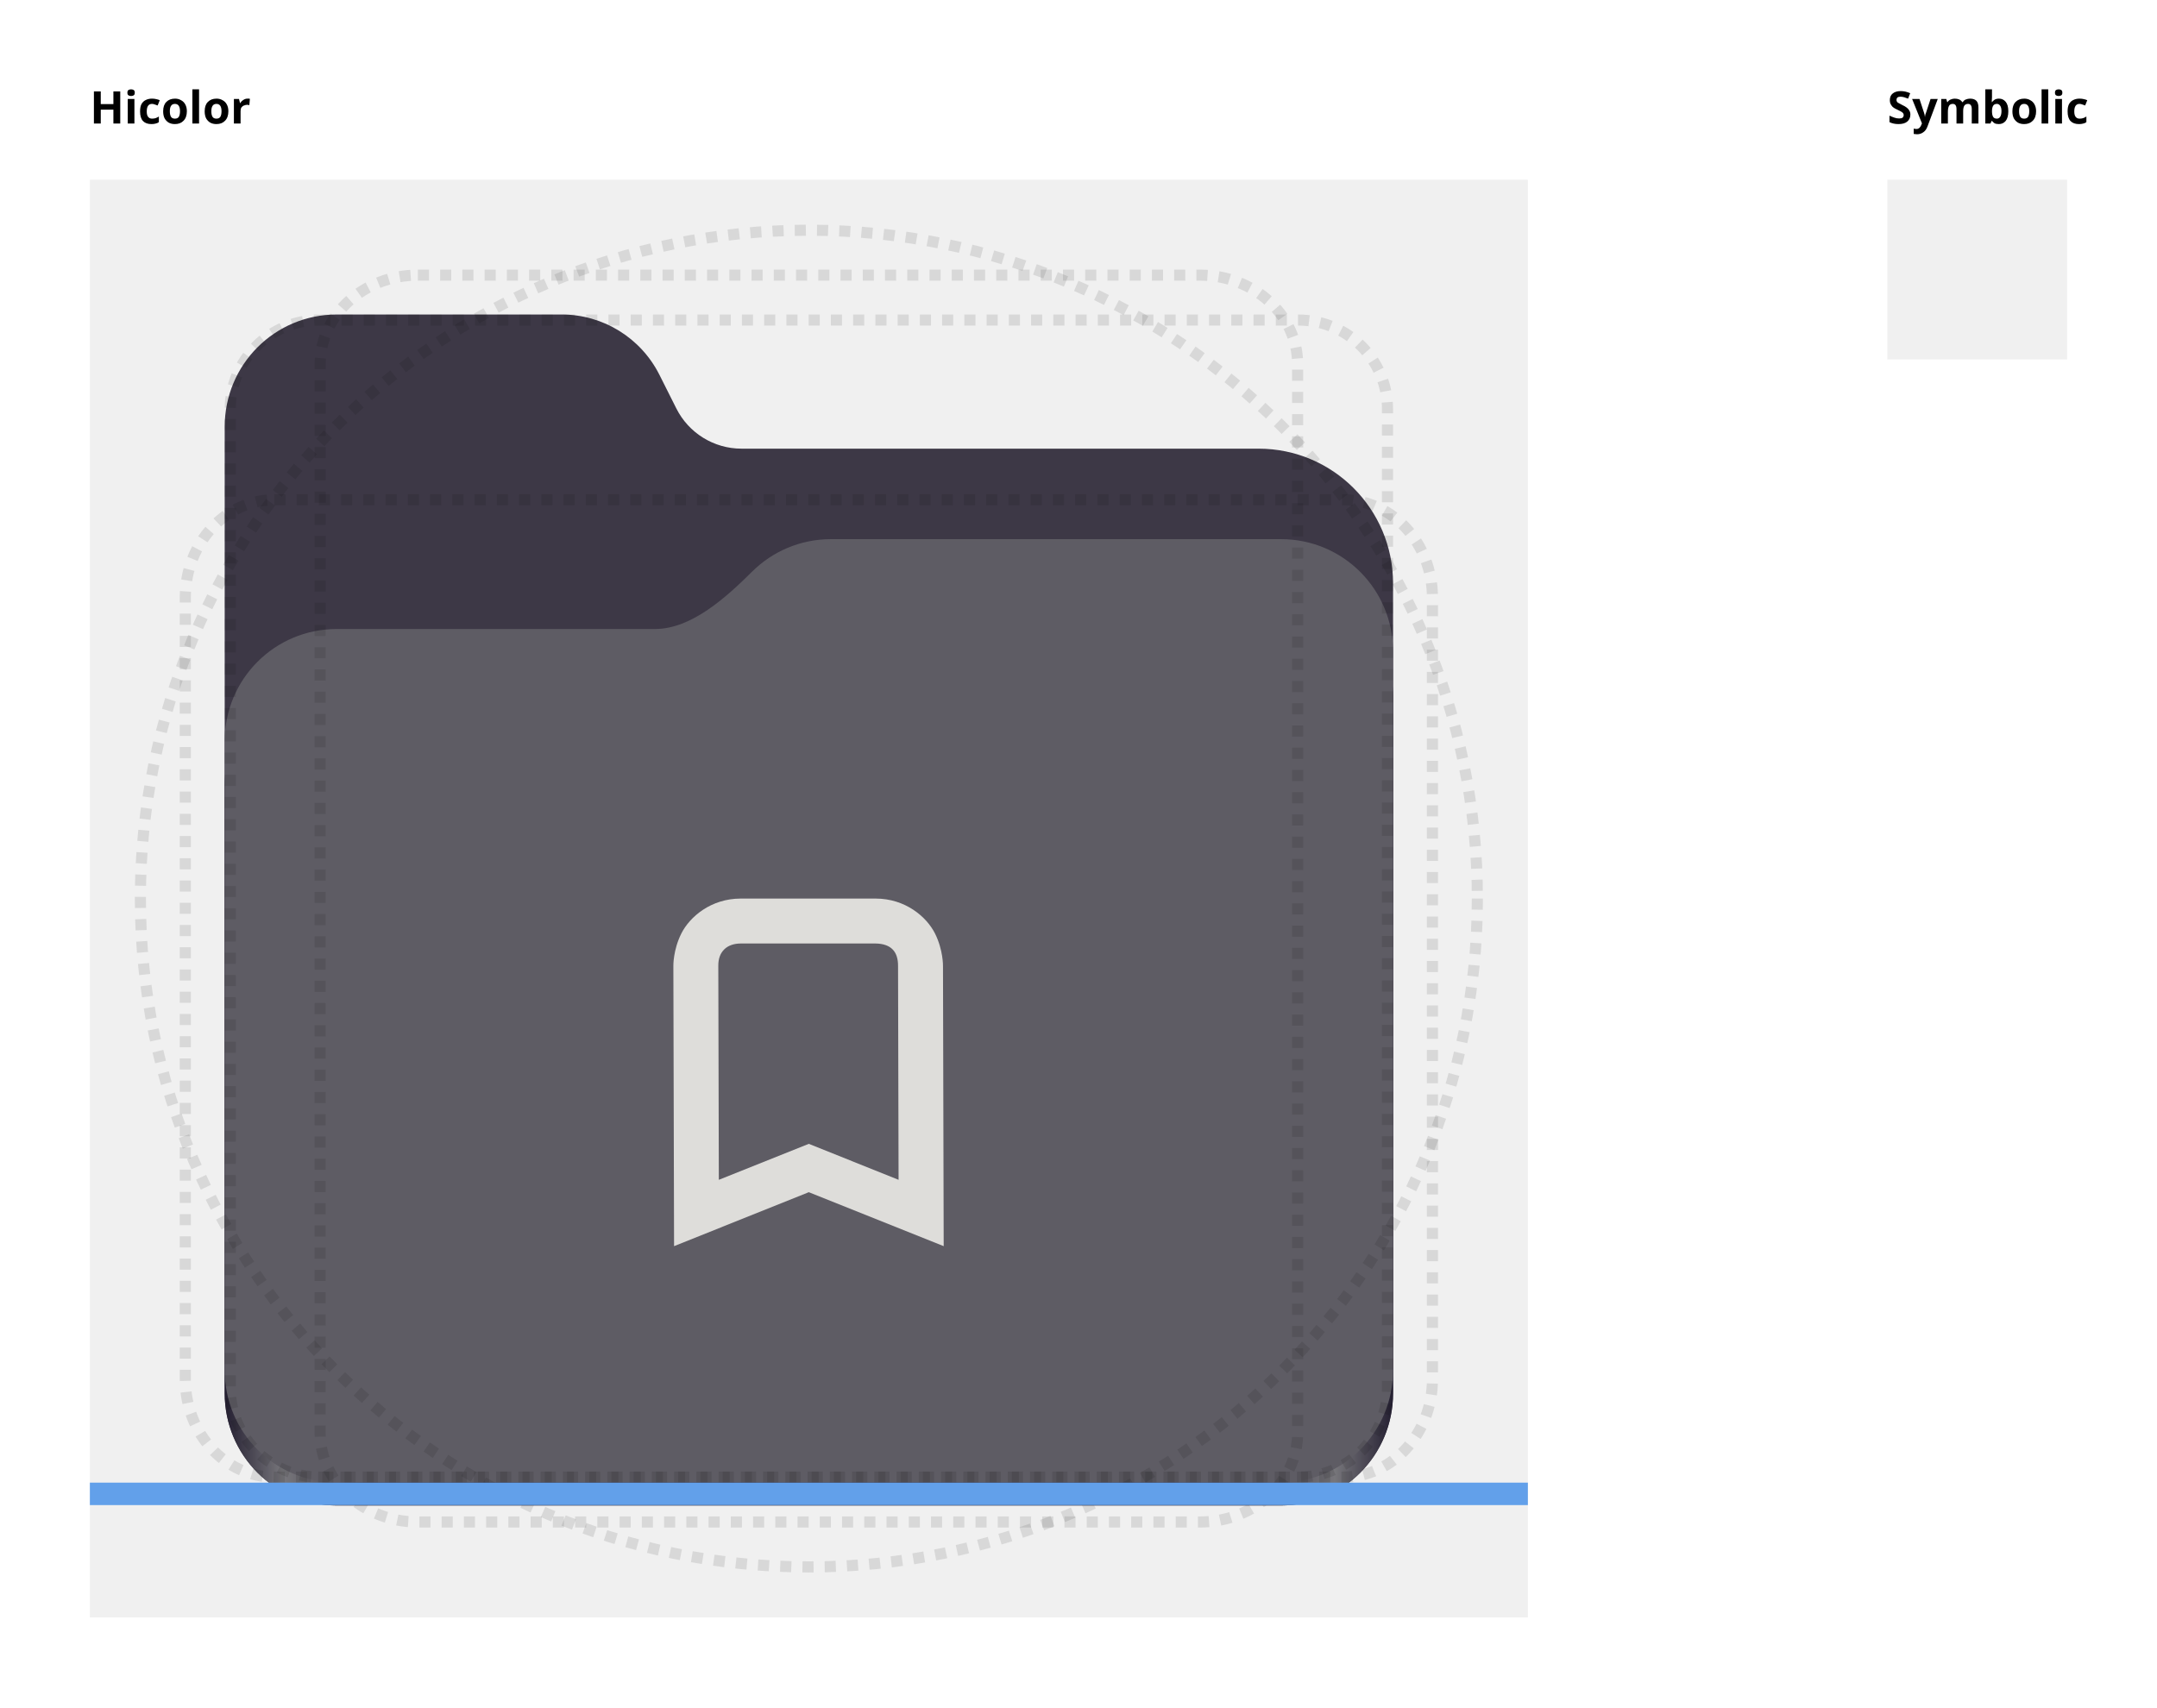
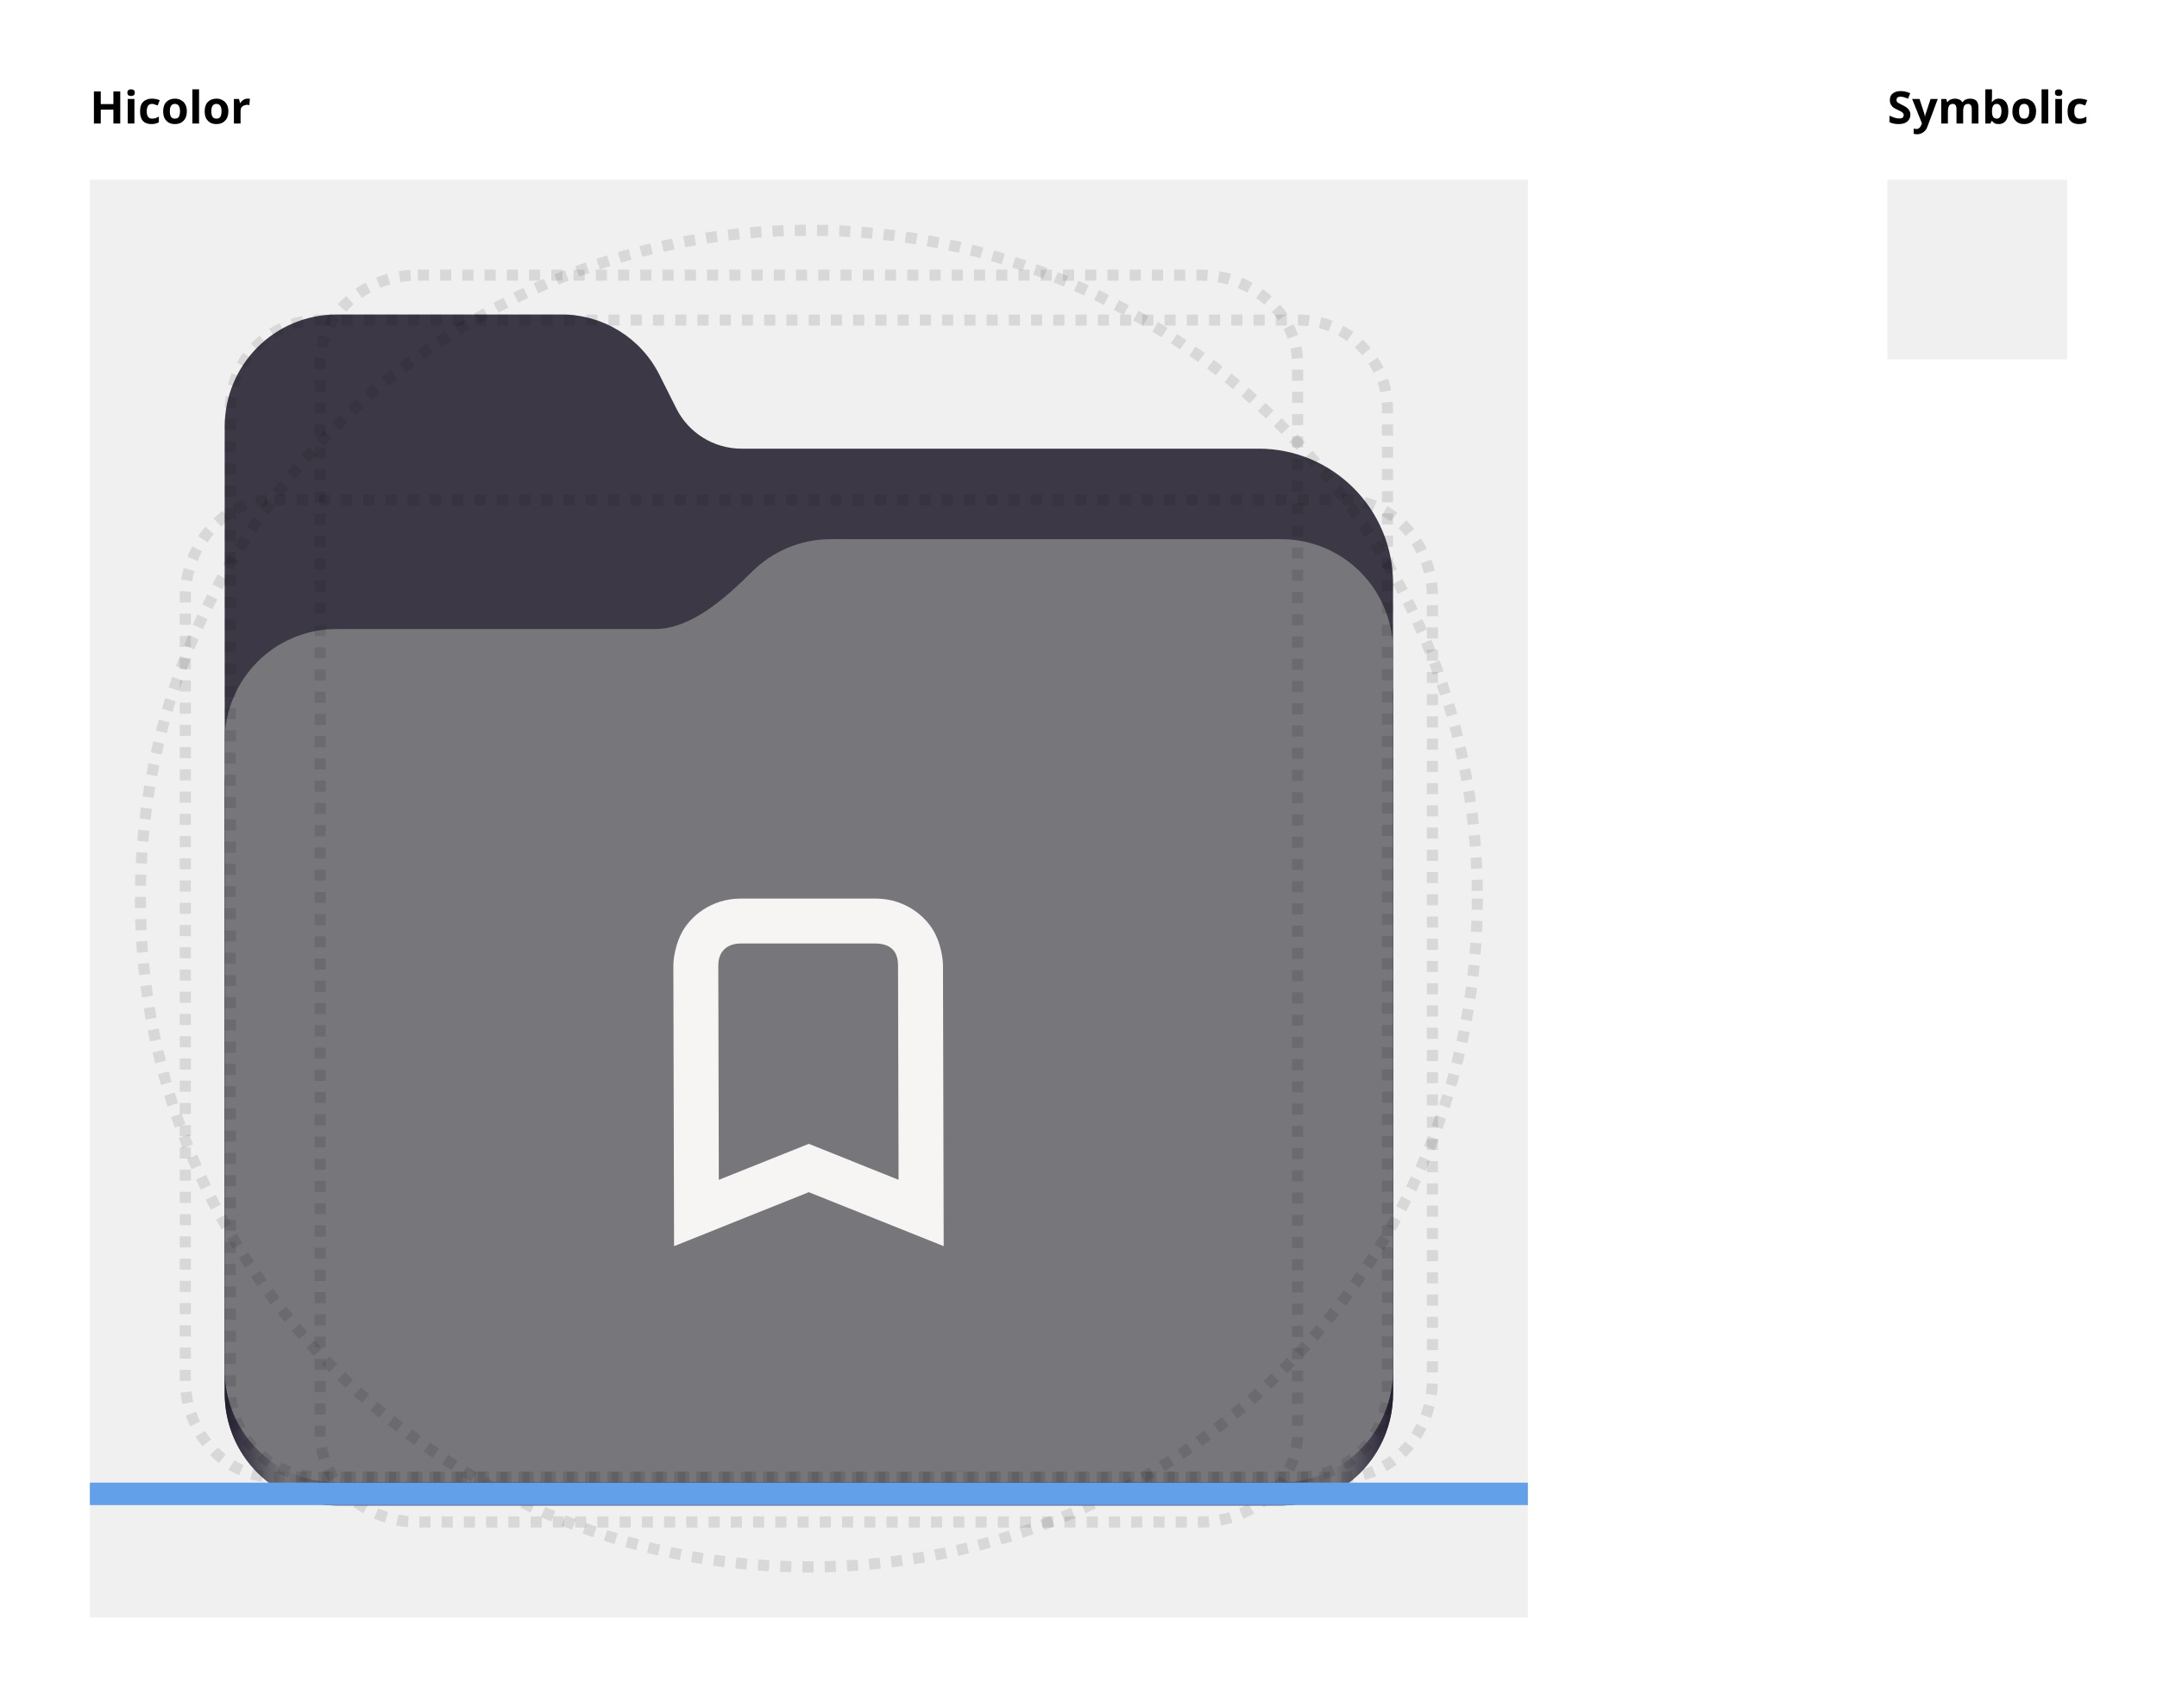
<svg xmlns="http://www.w3.org/2000/svg" xmlns:xlink="http://www.w3.org/1999/xlink" width="192" height="152" id="svg11300" version="1.0" style="display:inline;enable-background:new" viewBox="0 0 192 152" xml:space="preserve">
  <defs id="defs3">
    <linearGradient y2="236" x2="96" y1="236" x1="32" gradientTransform="translate(604.8168,170.5864)" gradientUnits="userSpaceOnUse" id="linearGradient1099" xlink:href="#linearGradient1036" />
    <linearGradient id="linearGradient1036">
      <stop id="stop1032" offset="0" style="stop-color:#d5d3cf;stop-opacity:1;" />
      <stop id="stop1034" offset="1" style="stop-color:#f6f5f4;stop-opacity:1" />
    </linearGradient>
    <radialGradient r="32" fy="-76" fx="-244" cy="-76" cx="-244" gradientTransform="matrix(0.8833333,0,0,0.8833333,-460.3502,463.1197)" gradientUnits="userSpaceOnUse" id="radialGradient1103" xlink:href="#linearGradient1069" />
    <linearGradient id="linearGradient1069">
      <stop id="stop1065" offset="0" style="stop-color:#d5d3cf;stop-opacity:1" />
      <stop id="stop1067-1" offset="1" style="stop-color:#949390;stop-opacity:1" />
    </linearGradient>
    <linearGradient gradientUnits="userSpaceOnUse" y2="232" x2="64" y1="262.5" x1="64" id="linearGradient1027" xlink:href="#linearGradient1025" gradientTransform="translate(-470.5864,432.8168)" />
    <linearGradient id="linearGradient1025">
      <stop id="stop1021" offset="0" style="stop-color:#9a9996;stop-opacity:1" />
      <stop id="stop1023" offset="1" style="stop-color:#77767b;stop-opacity:1" />
    </linearGradient>
    <clipPath clipPathUnits="userSpaceOnUse" id="clipPath1609-7">
      <path id="path1611-5" d="m 252,116 28,-28 v -8 h -36 v 36 z" style="fill:#e74747;stroke:none;stroke-width:0.25px;stroke-linecap:butt;stroke-linejoin:miter;stroke-opacity:1" />
    </clipPath>
    <linearGradient id="linearGradient1697">
-       <stop id="stop1685" offset="0" style="stop-color:#deddda;stop-opacity:1" />
+       <stop id="stop1685" offset="0" style="stop-color:#f6f5f4;stop-opacity:1" />
      <stop style="stop-color:#eeeeec;stop-opacity:1" offset="0.045" id="stop1687" />
-       <stop id="stop1689" offset="0.091" style="stop-color:#deddda;stop-opacity:1" />
-       <stop style="stop-color:#deddda;stop-opacity:1" offset="0.909" id="stop1691" />
+       <stop id="stop1689" offset="0.091" style="stop-color:#f6f5f4;stop-opacity:1" />
+       <stop style="stop-color:#f6f5f4;stop-opacity:1" offset="0.909" id="stop1691" />
      <stop id="stop1693" offset="0.955" style="stop-color:#eeeeec;stop-opacity:1" />
      <stop id="stop1695" offset="1" style="stop-color:#c0bfbc;stop-opacity:1" />
    </linearGradient>
    <clipPath clipPathUnits="userSpaceOnUse" id="clipPath1289">
      <path style="display:inline;opacity:1;vector-effect:none;fill:none;fill-opacity:1;stroke:#000000;stroke-width:4;stroke-linecap:round;stroke-linejoin:round;stroke-miterlimit:4;stroke-dasharray:none;stroke-dashoffset:0;stroke-opacity:1;marker:none;marker-start:none;marker-mid:none;marker-end:none;paint-order:normal;enable-background:new" d="m 64,-148 h 64 l 64,-64 64,64 h 192 c 17.728,0 32,14.272 32,32 v 288 c 0,17.728 -14.272,32 -32,32 H 256 l -64,-64 -64,64 H 64 C 46.272,204 32,189.728 32,172 v -288 c 0,-17.728 14.409,-34.199 32,-32 z" id="path1291" />
    </clipPath>
    <linearGradient id="paint3_linear-2-6-5" x2="1" gradientUnits="userSpaceOnUse" gradientTransform="matrix(0,6,-12,0,-64,209.9969)">
      <stop stop-color="#C01C27" id="stop91-0-7-4" />
      <stop offset="1" stop-color="#E01B24" id="stop93-2-5-7" />
    </linearGradient>
    <clipPath clipPathUnits="userSpaceOnUse" id="clipPath1609">
      <path id="path1611" d="m 252,116 28,-28 v -8 h -36 v 36 z" style="fill:#e74747;stroke:none;stroke-width:0.25px;stroke-linecap:butt;stroke-linejoin:miter;stroke-opacity:1" />
    </clipPath>
    <clipPath clipPathUnits="userSpaceOnUse" id="clipath_lpe_path-effect1303">
      <circle style="font-variation-settings:normal;display:block;opacity:1;vector-effect:none;fill:#77767b;fill-opacity:1;stroke:none;stroke-width:5.043;stroke-linecap:round;stroke-linejoin:miter;stroke-miterlimit:4;stroke-dasharray:none;stroke-dashoffset:0;stroke-opacity:1;marker:none;marker-start:none;marker-mid:none;marker-end:none;paint-order:normal;stop-color:#000000;stop-opacity:1" id="circle1305" cx="541.884" cy="647.726" r="73.976" />
    </clipPath>
    <linearGradient id="linearGradient1349">
      <stop style="stop-color:#9d9da1;stop-opacity:1" offset="0" id="stop1345" />
      <stop style="stop-color:#77767b;stop-opacity:0.95" offset="1" id="stop1347" />
    </linearGradient>
    <linearGradient id="linearGradient5980">
      <stop id="stop5978" offset="0" style="stop-color:#3d3846;stop-opacity:0;" />
      <stop id="stop5976" offset="1" style="stop-color:#3d3846;stop-opacity:0.252" />
    </linearGradient>
    <linearGradient id="linearGradient4117">
      <stop style="stop-color:#eae9e7;stop-opacity:1" offset="0" id="stop4111" />
      <stop id="stop4113" offset="0.649" style="stop-color:#b5b3ad;stop-opacity:1" />
      <stop style="stop-color:#fcfcfc;stop-opacity:1" offset="1" id="stop4115" />
    </linearGradient>
    <linearGradient id="linearGradient5477">
      <stop style="stop-color:#cacac9;stop-opacity:1" offset="0" id="stop5469" />
      <stop id="stop5471" offset="0.311" style="stop-color:#b0aeab;stop-opacity:0.941" />
      <stop style="stop-color:#6c6b66;stop-opacity:0.949" offset="0.688" id="stop5473" />
      <stop style="stop-color:#d6d6d4;stop-opacity:0.966" offset="1" id="stop5475" />
    </linearGradient>
    <linearGradient id="linearGradient6142">
      <stop style="stop-color:#ffffff;stop-opacity:1;" offset="0" id="stop6138" />
      <stop style="stop-color:#ffffff;stop-opacity:0;" offset="1" id="stop6140" />
    </linearGradient>
    <radialGradient xlink:href="#linearGradient1349" id="radialGradient783" gradientUnits="userSpaceOnUse" gradientTransform="matrix(0.9825404,0,0,0.9825404,-1.711874,16.29163)" cx="81.936" cy="33.185" fx="81.936" fy="33.185" r="57.276" />
    <radialGradient xlink:href="#linearGradient5980" id="radialGradient791" gradientUnits="userSpaceOnUse" gradientTransform="matrix(3.933225,-7.2858454e-7,6.4450347e-7,3.479318,-222.9252,-173.5546)" cx="76" cy="65.977" fx="76" fy="65.977" r="13.221" />
    <radialGradient xlink:href="#linearGradient4117" id="radialGradient799" gradientUnits="userSpaceOnUse" gradientTransform="matrix(2.815054,0.01105706,-0.01047197,2.666092,-242.36,-102.5032)" cx="134.309" cy="55.279" fx="134.309" fy="55.279" r="58.46" />
    <radialGradient xlink:href="#linearGradient5477" id="radialGradient809" gradientUnits="userSpaceOnUse" gradientTransform="matrix(4.900549,0.150428,-0.2360238,7.689032,-638.5353,-2206.847)" cx="183.525" cy="320.794" fx="183.525" fy="320.794" r="20.486" />
    <radialGradient xlink:href="#linearGradient6142" id="radialGradient821" gradientUnits="userSpaceOnUse" gradientTransform="matrix(37.75863,0,0,19.73921,-7268.898,-1304.003)" cx="197.719" cy="68.107" fx="197.719" fy="68.107" r="2.5" />
    <radialGradient xlink:href="#linearGradient6142" id="radialGradient833" gradientUnits="userSpaceOnUse" gradientTransform="matrix(37.75863,0,0,19.73921,-7375.666,-1304.003)" cx="197.747" cy="69.253" fx="197.747" fy="69.253" r="2.5" />
    <radialGradient xlink:href="#linearGradient1349" id="radialGradient841" gradientUnits="userSpaceOnUse" gradientTransform="matrix(0.9825404,0,0,0.9825404,-1.711874,16.29163)" cx="81.936" cy="33.185" fx="81.936" fy="33.185" r="57.276" />
    <radialGradient xlink:href="#linearGradient5980" id="radialGradient849" gradientUnits="userSpaceOnUse" gradientTransform="matrix(3.933225,-7.2858454e-7,6.4450347e-7,3.479318,-222.9252,-173.5546)" cx="76" cy="65.977" fx="76" fy="65.977" r="13.221" />
    <radialGradient xlink:href="#linearGradient4117" id="radialGradient857" gradientUnits="userSpaceOnUse" gradientTransform="matrix(2.815054,0.01105706,-0.01047197,2.666092,-242.36,-102.5032)" cx="134.309" cy="55.279" fx="134.309" fy="55.279" r="58.46" />
    <radialGradient xlink:href="#linearGradient5477" id="radialGradient867" gradientUnits="userSpaceOnUse" gradientTransform="matrix(4.900549,0.150428,-0.2360238,7.689032,-638.5353,-2206.847)" cx="183.525" cy="320.794" fx="183.525" fy="320.794" r="20.486" />
    <radialGradient xlink:href="#linearGradient6142" id="radialGradient879" gradientUnits="userSpaceOnUse" gradientTransform="matrix(37.75863,0,0,19.73921,-7268.898,-1304.003)" cx="197.719" cy="68.107" fx="197.719" fy="68.107" r="2.5" />
    <radialGradient xlink:href="#linearGradient6142" id="radialGradient891" gradientUnits="userSpaceOnUse" gradientTransform="matrix(37.75863,0,0,19.73921,-7375.666,-1304.003)" cx="197.747" cy="69.253" fx="197.747" fy="69.253" r="2.5" />
    <radialGradient xlink:href="#linearGradient1349" id="radialGradient3620" gradientUnits="userSpaceOnUse" gradientTransform="matrix(0.9825404,0,0,0.9825404,-1.711874,16.29163)" cx="81.936" cy="33.185" fx="81.936" fy="33.185" r="57.276" />
    <radialGradient xlink:href="#linearGradient5980" id="radialGradient3628" gradientUnits="userSpaceOnUse" gradientTransform="matrix(3.933225,-7.2858454e-7,6.4450347e-7,3.479318,-222.9252,-173.5546)" cx="76" cy="65.977" fx="76" fy="65.977" r="13.221" />
    <radialGradient xlink:href="#linearGradient4117" id="radialGradient3636" gradientUnits="userSpaceOnUse" gradientTransform="matrix(2.815054,0.01105706,-0.01047197,2.666092,-242.36,-102.5032)" cx="134.309" cy="55.279" fx="134.309" fy="55.279" r="58.46" />
    <radialGradient xlink:href="#linearGradient5477" id="radialGradient3646" gradientUnits="userSpaceOnUse" gradientTransform="matrix(4.900549,0.150428,-0.2360238,7.689032,-638.5353,-2206.847)" cx="183.525" cy="320.794" fx="183.525" fy="320.794" r="20.486" />
    <radialGradient xlink:href="#linearGradient6142" id="radialGradient3658" gradientUnits="userSpaceOnUse" gradientTransform="matrix(37.75863,0,0,19.73921,-7268.898,-1304.003)" cx="197.719" cy="68.107" fx="197.719" fy="68.107" r="2.5" />
    <radialGradient xlink:href="#linearGradient6142" id="radialGradient3670" gradientUnits="userSpaceOnUse" gradientTransform="matrix(37.75863,0,0,19.73921,-7375.666,-1304.003)" cx="197.747" cy="69.253" fx="197.747" fy="69.253" r="2.5" />
    <radialGradient xlink:href="#linearGradient1349" id="radialGradient3678" gradientUnits="userSpaceOnUse" gradientTransform="matrix(0.9825404,0,0,0.9825404,-1.711874,16.29163)" cx="81.936" cy="33.185" fx="81.936" fy="33.185" r="57.276" />
    <radialGradient xlink:href="#linearGradient5980" id="radialGradient3686" gradientUnits="userSpaceOnUse" gradientTransform="matrix(3.933225,-7.2858454e-7,6.4450347e-7,3.479318,-222.9252,-173.5546)" cx="76" cy="65.977" fx="76" fy="65.977" r="13.221" />
    <radialGradient xlink:href="#linearGradient4117" id="radialGradient3694" gradientUnits="userSpaceOnUse" gradientTransform="matrix(2.815054,0.01105706,-0.01047197,2.666092,-242.36,-102.5032)" cx="134.309" cy="55.279" fx="134.309" fy="55.279" r="58.46" />
    <radialGradient xlink:href="#linearGradient5477" id="radialGradient3704" gradientUnits="userSpaceOnUse" gradientTransform="matrix(4.900549,0.150428,-0.2360238,7.689032,-638.5353,-2206.847)" cx="183.525" cy="320.794" fx="183.525" fy="320.794" r="20.486" />
    <radialGradient xlink:href="#linearGradient6142" id="radialGradient3716" gradientUnits="userSpaceOnUse" gradientTransform="matrix(37.75863,0,0,19.73921,-7268.898,-1304.003)" cx="197.719" cy="68.107" fx="197.719" fy="68.107" r="2.5" />
    <radialGradient xlink:href="#linearGradient6142" id="radialGradient3728" gradientUnits="userSpaceOnUse" gradientTransform="matrix(37.75863,0,0,19.73921,-7375.666,-1304.003)" cx="197.747" cy="69.253" fx="197.747" fy="69.253" r="2.5" />
    <radialGradient xlink:href="#linearGradient1349" id="radialGradient8132" gradientUnits="userSpaceOnUse" gradientTransform="matrix(0.9825404,0,0,0.9825404,-1.711874,16.29163)" cx="81.936" cy="33.185" fx="81.936" fy="33.185" r="57.276" />
    <radialGradient xlink:href="#linearGradient5980" id="radialGradient8140" gradientUnits="userSpaceOnUse" gradientTransform="matrix(3.933225,-7.2858454e-7,6.4450347e-7,3.479318,-222.9252,-173.5546)" cx="76" cy="65.977" fx="76" fy="65.977" r="13.221" />
    <radialGradient xlink:href="#linearGradient4117" id="radialGradient8148" gradientUnits="userSpaceOnUse" gradientTransform="matrix(2.815054,0.01105706,-0.01047197,2.666092,-242.36,-102.5032)" cx="134.309" cy="55.279" fx="134.309" fy="55.279" r="58.46" />
    <radialGradient xlink:href="#linearGradient5477" id="radialGradient8158" gradientUnits="userSpaceOnUse" gradientTransform="matrix(4.900549,0.150428,-0.2360238,7.689032,-638.5353,-2206.847)" cx="183.525" cy="320.794" fx="183.525" fy="320.794" r="20.486" />
    <radialGradient xlink:href="#linearGradient6142" id="radialGradient8170" gradientUnits="userSpaceOnUse" gradientTransform="matrix(37.75863,0,0,19.73921,-7268.898,-1304.003)" cx="197.719" cy="68.107" fx="197.719" fy="68.107" r="2.5" />
    <radialGradient xlink:href="#linearGradient6142" id="radialGradient8182" gradientUnits="userSpaceOnUse" gradientTransform="matrix(37.75863,0,0,19.73921,-7375.666,-1304.003)" cx="197.747" cy="69.253" fx="197.747" fy="69.253" r="2.5" />
    <linearGradient xlink:href="#linearGradient6142" id="linearGradient8666" x1="1311.193" y1="-107.827" x2="1311.193" y2="-109.827" gradientUnits="userSpaceOnUse" gradientTransform="translate(0,4)" />
    <clipPath clipPathUnits="userSpaceOnUse" id="clipath_lpe_path-effect4888">
      <circle style="font-variation-settings:normal;display:none;opacity:1;vector-effect:none;fill:#77767b;fill-opacity:1;stroke:none;stroke-width:5.043;stroke-linecap:round;stroke-linejoin:miter;stroke-miterlimit:4;stroke-dasharray:none;stroke-dashoffset:0;stroke-opacity:1;marker:none;marker-start:none;marker-mid:none;marker-end:none;paint-order:normal;stop-color:#000000;stop-opacity:1" id="circle4894" cx="541.884" cy="647.726" r="73.976" />
      <path id="lpe_path-effect4888" style="font-variation-settings:normal;display:block;opacity:1;vector-effect:none;fill:#77767b;fill-opacity:1;stroke:none;stroke-width:5.043;stroke-linecap:round;stroke-linejoin:miter;stroke-miterlimit:4;stroke-dasharray:none;stroke-dashoffset:0;stroke-opacity:1;marker:none;marker-start:none;marker-mid:none;marker-end:none;paint-order:normal;stop-color:#000000;stop-opacity:1" class="powerclip" d="M 402.347,470.975 H 681.214 V 791.621 H 402.347 Z m 213.513,176.751 a 73.976,73.976 0 0 0 -73.976,-73.976 73.976,73.976 0 0 0 -73.976,73.976 73.976,73.976 0 0 0 73.976,73.976 73.976,73.976 0 0 0 73.976,-73.976 z" />
    </clipPath>
    <clipPath clipPathUnits="userSpaceOnUse" id="clipath_lpe_path-effect5163">
      <circle style="font-variation-settings:normal;display:none;opacity:1;vector-effect:none;fill:#77767b;fill-opacity:1;stroke:none;stroke-width:5.043;stroke-linecap:round;stroke-linejoin:miter;stroke-miterlimit:4;stroke-dasharray:none;stroke-dashoffset:0;stroke-opacity:1;marker:none;marker-start:none;marker-mid:none;marker-end:none;paint-order:normal;stop-color:#000000;stop-opacity:1" id="circle5169" cx="541.884" cy="647.726" r="73.976" />
      <path id="lpe_path-effect5163" style="font-variation-settings:normal;display:block;opacity:1;vector-effect:none;fill:#77767b;fill-opacity:1;stroke:none;stroke-width:5.043;stroke-linecap:round;stroke-linejoin:miter;stroke-miterlimit:4;stroke-dasharray:none;stroke-dashoffset:0;stroke-opacity:1;marker:none;marker-start:none;marker-mid:none;marker-end:none;paint-order:normal;stop-color:#000000;stop-opacity:1" class="powerclip" d="M 400.765,485.145 H 682.796 V 805.791 H 400.765 Z m 215.094,162.581 a 73.976,73.976 0 0 0 -73.976,-73.976 73.976,73.976 0 0 0 -73.976,73.976 73.976,73.976 0 0 0 73.976,73.976 73.976,73.976 0 0 0 73.976,-73.976 z" />
    </clipPath>
    <clipPath clipPathUnits="userSpaceOnUse" id="clipath_lpe_path-effect6171">
      <circle style="font-variation-settings:normal;display:none;opacity:1;vector-effect:none;fill:#77767b;fill-opacity:1;stroke:none;stroke-width:5.043;stroke-linecap:round;stroke-linejoin:miter;stroke-miterlimit:4;stroke-dasharray:none;stroke-dashoffset:0;stroke-opacity:1;marker:none;marker-start:none;marker-mid:none;marker-end:none;paint-order:normal;stop-color:#000000;stop-opacity:1" id="circle6177" cx="541.884" cy="647.726" r="73.976" />
      <path id="lpe_path-effect6171" style="font-variation-settings:normal;display:block;opacity:1;vector-effect:none;fill:#77767b;fill-opacity:1;stroke:none;stroke-width:5.043;stroke-linecap:round;stroke-linejoin:miter;stroke-miterlimit:4;stroke-dasharray:none;stroke-dashoffset:0;stroke-opacity:1;marker:none;marker-start:none;marker-mid:none;marker-end:none;paint-order:normal;stop-color:#000000;stop-opacity:1" class="powerclip" d="M 382.217,389.64 H 701.343 V 805.791 H 382.217 Z m 233.642,258.086 a 73.976,73.976 0 0 0 -73.976,-73.976 73.976,73.976 0 0 0 -73.976,73.976 73.976,73.976 0 0 0 73.976,73.976 73.976,73.976 0 0 0 73.976,-73.976 z" />
    </clipPath>
    <clipPath clipPathUnits="userSpaceOnUse" id="clipath_lpe_path-effect6198">
      <circle style="font-variation-settings:normal;display:none;opacity:1;vector-effect:none;fill:#77767b;fill-opacity:1;stroke:none;stroke-width:5.043;stroke-linecap:round;stroke-linejoin:miter;stroke-miterlimit:4;stroke-dasharray:none;stroke-dashoffset:0;stroke-opacity:1;marker:none;marker-start:none;marker-mid:none;marker-end:none;paint-order:normal;stop-color:#000000;stop-opacity:1" id="circle6204" cx="541.884" cy="647.726" r="73.976" />
      <path id="lpe_path-effect6198" style="font-variation-settings:normal;display:block;opacity:1;vector-effect:none;fill:#77767b;fill-opacity:1;stroke:none;stroke-width:5.043;stroke-linecap:round;stroke-linejoin:miter;stroke-miterlimit:4;stroke-dasharray:none;stroke-dashoffset:0;stroke-opacity:1;marker:none;marker-start:none;marker-mid:none;marker-end:none;paint-order:normal;stop-color:#000000;stop-opacity:1" class="powerclip" d="M 366.762,389.64 H 716.8 V 805.791 H 366.762 Z m 249.098,258.086 a 73.976,73.976 0 0 0 -73.976,-73.976 73.976,73.976 0 0 0 -73.976,73.976 73.976,73.976 0 0 0 73.976,73.976 73.976,73.976 0 0 0 73.976,-73.976 z" />
    </clipPath>
    <clipPath clipPathUnits="userSpaceOnUse" id="clipPath984">
      <circle style="font-variation-settings:normal;display:block;opacity:1;vector-effect:none;fill:#77767b;fill-opacity:1;stroke:none;stroke-width:5.043;stroke-linecap:round;stroke-linejoin:miter;stroke-miterlimit:4;stroke-dasharray:none;stroke-dashoffset:0;stroke-opacity:1;marker:none;marker-start:none;marker-mid:none;marker-end:none;paint-order:normal;stop-color:#000000;stop-opacity:1" id="circle986" cx="541.884" cy="647.726" r="73.976" />
    </clipPath>
    <linearGradient id="bg-gradient-2">
      <stop style="stop-color:#3584e4;stop-opacity:1" offset="0" id="stop13402" />
      <stop style="stop-color:#62a0ea;stop-opacity:1" offset="1" id="stop13404" />
    </linearGradient>
    <linearGradient xlink:href="#linearGradient2023-7" id="linearGradient2025-6" x1="2689.252" y1="-1106.803" x2="2918.07" y2="-1106.803" gradientUnits="userSpaceOnUse" />
    <linearGradient id="linearGradient2023-7">
      <stop style="stop-color:#241f31;stop-opacity:1;" offset="0" id="stop2019-5" />
      <stop style="stop-color:#77767b;stop-opacity:1;" offset="0.05" id="stop2795-3" />
      <stop style="stop-color:#3d3846;stop-opacity:1;" offset="0.12" id="stop2797-5" />
      <stop style="stop-color:#3d3846;stop-opacity:1;" offset="0.88" id="stop2793-6" />
      <stop style="stop-color:#77767b;stop-opacity:1;" offset="0.95" id="stop2791-2" />
      <stop style="stop-color:#241f31;stop-opacity:1;" offset="1" id="stop2021-9" />
    </linearGradient>
  </defs>
  <g id="layer1" style="display:inline" transform="translate(8,-156)">
    <g id="layer4" style="display:inline">
      <rect y="172" x="9.2651362e-08" height="128" width="128" id="hicolor" style="display:inline;overflow:visible;visibility:visible;fill:#f0f0f0;fill-opacity:0;fill-rule:nonzero;stroke:none;stroke-width:0.5;marker:none;enable-background:accumulate" />
      <rect style="display:inline;overflow:visible;visibility:visible;fill:#f0f0f0;fill-opacity:0;fill-rule:nonzero;stroke:none;stroke-width:0.5;marker:none;enable-background:accumulate" id="symbolic" width="16" height="16" x="160" y="172" />
    </g>
    <g id="layer2" style="display:inline">
      <g style="display:inline;fill:#000000;enable-background:new" transform="matrix(7.991171,0,0,8.003641,-167.7909,-4846.078)" id="g12027" />
      <rect style="display:inline;overflow:visible;visibility:visible;fill:#f0f0f0;fill-opacity:1;fill-rule:nonzero;stroke:none;stroke-width:0.5;marker:none;enable-background:accumulate" id="128" width="128" height="128" x="9.2651362e-08" y="172" />
      <g id="g883" style="fill:none;fill-opacity:0.251;stroke:#a579b3;stroke-opacity:1" transform="translate(-24,24)" />
      <g id="g900" style="fill:none;fill-opacity:0.251;stroke:#a579b3;stroke-opacity:1" transform="translate(-24,24)" />
      <rect y="172" x="160" height="16" width="16" id="16" style="display:inline;overflow:visible;visibility:visible;fill:#f0f0f0;fill-opacity:1;fill-rule:nonzero;stroke:none;stroke-width:0.5;marker:none;enable-background:accumulate" />
      <text xml:space="preserve" style="font-style:normal;font-variant:normal;font-weight:bold;font-stretch:normal;font-size:4px;line-height:125%;font-family:Cantarell;-inkscape-font-specification:'Cantarell, Bold';text-align:start;writing-mode:lr-tb;text-anchor:start;display:inline;fill:#000000;fill-opacity:1;stroke:none;stroke-width:0.333;enable-background:new" x="0" y="167" id="text863">
        <tspan style="font-size:4px;stroke-width:0.333" id="tspan861" x="0" y="167">Hicolor</tspan>
      </text>
      <text id="text867" y="167" x="160" style="font-style:normal;font-variant:normal;font-weight:bold;font-stretch:normal;font-size:4px;line-height:125%;font-family:Cantarell;-inkscape-font-specification:'Cantarell, Bold';text-align:start;writing-mode:lr-tb;text-anchor:start;display:inline;fill:#000000;fill-opacity:1;stroke:none;stroke-width:0.333;enable-background:new" xml:space="preserve">
        <tspan y="167" x="160" id="tspan865" style="font-size:4px;stroke-width:0.333">Symbolic</tspan>
      </text>
    </g>
    <g id="layer9" style="display:inline" />
    <g id="g824-6" transform="matrix(0.1744994,0,0,0.1744994,82.26277,442.1759)" style="display:inline;stroke-width:1.264;enable-background:new">
      <g id="g973-1" clip-path="url(#clipath_lpe_path-effect4888)" transform="matrix(0.3623406,0,0,0.3623406,2607.352,-1374.265)" style="stroke-width:0.986">
-         <path style="font-variation-settings:normal;opacity:1;vector-effect:none;fill:#5e5c64;fill-opacity:1;stroke:none;stroke-width:4.974;stroke-linecap:round;stroke-linejoin:miter;stroke-miterlimit:4;stroke-dasharray:none;stroke-dashoffset:0;stroke-opacity:1;marker:none;marker-start:none;marker-mid:none;marker-end:none;paint-order:normal;stop-color:#000000;stop-opacity:1" id="rect257-7" width="268.867" height="310.646" x="407.347" y="475.975" rx="20.201" ry="20.673" d="m 427.547,475.975 h 228.466 c 11.191,0 20.201,9.22 20.201,20.673 v 269.299 c 0,11.453 -9.01,20.673 -20.201,20.673 H 427.547 c -11.191,0 -20.201,-9.22 -20.201,-20.673 V 496.649 c 0,-11.453 9.01,-20.673 20.201,-20.673 z" />
+         <path style="font-variation-settings:normal;opacity:1;vector-effect:none;fill:#77767b;fill-opacity:1;stroke:none;stroke-width:4.974;stroke-linecap:round;stroke-linejoin:miter;stroke-miterlimit:4;stroke-dasharray:none;stroke-dashoffset:0;stroke-opacity:1;marker:none;marker-start:none;marker-mid:none;marker-end:none;paint-order:normal;stop-color:#000000;stop-opacity:1" id="rect257-7" width="268.867" height="310.646" x="407.347" y="475.975" rx="20.201" ry="20.673" d="m 427.547,475.975 h 228.466 c 11.191,0 20.201,9.22 20.201,20.673 v 269.299 c 0,11.453 -9.01,20.673 -20.201,20.673 H 427.547 c -11.191,0 -20.201,-9.22 -20.201,-20.673 V 496.649 c 0,-11.453 9.01,-20.673 20.201,-20.673 z" />
        <path style="font-variation-settings:normal;display:inline;vector-effect:none;fill:#434348;fill-opacity:1;stroke:none;stroke-width:0.249;stroke-linecap:round;stroke-linejoin:miter;stroke-miterlimit:4;stroke-dasharray:none;stroke-dashoffset:0;stroke-opacity:1;-inkscape-stroke:none;marker:none;marker-start:none;marker-mid:none;marker-end:none;paint-order:normal;enable-background:new;stop-color:#000000" id="rect9829" width="268.867" height="74.188" x="407.347" y="647.524" d="M 407.347,647.524 H 676.214 v 74.188 H 407.347 Z" />
      </g>
      <g transform="matrix(0.6596291,0,0,0.6596291,2067.515,-1275.499)" style="display:inline;stroke-width:0.959;enable-background:new" id="g65-2">
        <path style="display:inline;opacity:1;vector-effect:none;fill:#3d3846;fill-opacity:1;stroke:none;stroke-width:0.048px;stroke-linecap:butt;stroke-linejoin:miter;stroke-miterlimit:4;stroke-dasharray:none;stroke-dashoffset:0;stroke-opacity:1;marker:none;marker-start:none;marker-mid:none;marker-end:none;paint-order:normal;enable-background:new" d="M 1302.786,-65.491 V 211.824 a 17.929,17.929 135 0 1 -17.929,17.929 l -337.715,0 A 17.929,17.929 45 0 1 929.214,211.824 V -65.491 a 17.929,17.929 135 0 1 17.929,-17.929 h 337.715 a 17.929,17.929 45 0 1 17.929,17.929 z" id="path63-0" />
      </g>
      <rect style="fill:#1c71d8;fill-opacity:1;stroke:none;stroke-width:0.573;stroke-linecap:round;stop-color:#000000" id="rect1457-2" width="234.958" height="194.843" x="2686.182" y="-1324.795" rx="5.801" ry="5.801" />
    </g>
    <g id="g5159" transform="matrix(0.1217438,0,0,0.1217438,229.6717,444.9832)" style="display:inline;stroke-width:1.264;enable-background:new">
      <g id="g5151" clip-path="url(#clipath_lpe_path-effect5163)" transform="matrix(0.3623406,0,0,0.3623406,2607.352,-1374.265)" style="stroke-width:0.986">
-         <path style="font-variation-settings:normal;opacity:1;vector-effect:none;fill:#5e5c64;fill-opacity:1;stroke:none;stroke-width:4.974;stroke-linecap:round;stroke-linejoin:miter;stroke-miterlimit:4;stroke-dasharray:none;stroke-dashoffset:0;stroke-opacity:1;marker:none;marker-start:none;marker-mid:none;marker-end:none;paint-order:normal;stop-color:#000000;stop-opacity:1" id="path5147" width="272.03" height="310.646" x="405.765" y="490.145" rx="20.438" ry="20.673" d="m 426.204,490.145 h 231.153 c 11.323,0 20.438,9.22 20.438,20.673 v 269.299 c 0,11.453 -9.116,20.673 -20.438,20.673 H 426.204 c -11.323,0 -20.438,-9.22 -20.438,-20.673 V 510.818 c 0,-11.453 9.116,-20.673 20.438,-20.673 z" />
+         <path style="font-variation-settings:normal;opacity:1;vector-effect:none;fill:#77767b;fill-opacity:1;stroke:none;stroke-width:4.974;stroke-linecap:round;stroke-linejoin:miter;stroke-miterlimit:4;stroke-dasharray:none;stroke-dashoffset:0;stroke-opacity:1;marker:none;marker-start:none;marker-mid:none;marker-end:none;paint-order:normal;stop-color:#000000;stop-opacity:1" id="path5147" width="272.03" height="310.646" x="405.765" y="490.145" rx="20.438" ry="20.673" d="m 426.204,490.145 h 231.153 c 11.323,0 20.438,9.22 20.438,20.673 v 269.299 c 0,11.453 -9.116,20.673 -20.438,20.673 H 426.204 c -11.323,0 -20.438,-9.22 -20.438,-20.673 V 510.818 c 0,-11.453 9.116,-20.673 20.438,-20.673 z" />
        <path style="font-variation-settings:normal;opacity:1;vector-effect:none;fill:#434348;fill-opacity:1;stroke:none;stroke-width:0.044;stroke-linecap:round;stroke-linejoin:miter;stroke-miterlimit:4;stroke-dasharray:none;stroke-dashoffset:0;stroke-opacity:1;-inkscape-stroke:none;marker:none;marker-start:none;marker-mid:none;marker-end:none;paint-order:normal;stop-color:#000000;stop-opacity:1" id="rect9154" width="271.478" height="58.952" x="405.87" y="650.822" d="m 405.87,650.822 h 271.478 v 58.952 H 405.87 Z" />
      </g>
      <g transform="matrix(0.6596291,0,0,0.6596291,2067.515,-1275.499)" style="display:inline;stroke-width:0.959;enable-background:new" id="g5155">
        <path style="display:inline;opacity:1;vector-effect:none;fill:#3d3846;fill-opacity:1;stroke:none;stroke-width:0.048px;stroke-linecap:butt;stroke-linejoin:miter;stroke-miterlimit:4;stroke-dasharray:none;stroke-dashoffset:0;stroke-opacity:1;marker:none;marker-start:none;marker-mid:none;marker-end:none;paint-order:normal;enable-background:new" d="M 1302.786,-58.985 V 203.456 a 24.434,24.434 135 0 1 -24.434,24.434 l -324.703,0 A 24.434,24.434 45 0 1 929.214,203.456 V -58.985 a 24.434,24.434 135 0 1 24.434,-24.434 h 324.703 a 24.434,24.434 45 0 1 24.434,24.434 z" id="path5153" />
      </g>
      <rect style="fill:#1c71d8;fill-opacity:1;stroke:none;stroke-width:0.559;stroke-linecap:round;stop-color:#000000" id="rect5157" width="229.991" height="188.921" x="2688.666" y="-1322.312" rx="7.298" ry="7.298" />
    </g>
    <g id="g6167" transform="matrix(0.08927877,0,0,0.08927877,315.6926,450.7877)" style="display:inline;stroke-width:1.264;enable-background:new">
      <g id="g6159" clip-path="url(#clipath_lpe_path-effect6171)" transform="matrix(0.3623406,0,0,0.3623406,2607.352,-1374.265)" style="stroke-width:0.986">
-         <path style="font-variation-settings:normal;opacity:1;vector-effect:none;fill:#5e5c64;fill-opacity:1;stroke:none;stroke-width:4.974;stroke-linecap:round;stroke-linejoin:miter;stroke-miterlimit:4;stroke-dasharray:none;stroke-dashoffset:0;stroke-opacity:1;marker:none;marker-start:none;marker-mid:none;marker-end:none;paint-order:normal;stop-color:#000000;stop-opacity:1" id="path6155" width="309.125" height="310.646" x="387.217" y="490.145" rx="23.226" ry="20.673" d="m 410.443,490.145 h 262.674 c 12.867,0 23.226,9.22 23.226,20.673 v 269.299 c 0,11.453 -10.359,20.673 -23.226,20.673 h -262.674 c -12.867,0 -23.226,-9.22 -23.226,-20.673 V 510.818 c 0,-11.453 10.359,-20.673 23.226,-20.673 z" />
+         <path style="font-variation-settings:normal;opacity:1;vector-effect:none;fill:#77767b;fill-opacity:1;stroke:none;stroke-width:4.974;stroke-linecap:round;stroke-linejoin:miter;stroke-miterlimit:4;stroke-dasharray:none;stroke-dashoffset:0;stroke-opacity:1;marker:none;marker-start:none;marker-mid:none;marker-end:none;paint-order:normal;stop-color:#000000;stop-opacity:1" id="path6155" width="309.125" height="310.646" x="387.217" y="490.145" rx="23.226" ry="20.673" d="m 410.443,490.145 h 262.674 c 12.867,0 23.226,9.22 23.226,20.673 v 269.299 c 0,11.453 -10.359,20.673 -23.226,20.673 h -262.674 c -12.867,0 -23.226,-9.22 -23.226,-20.673 V 510.818 c 0,-11.453 10.359,-20.673 23.226,-20.673 z" />
        <path style="fill:#434348;fill-opacity:1;stroke-width:0.986;stroke-linecap:round;stop-color:#000000" id="path6157" width="309.125" height="310.646" x="387.217" y="394.64" rx="0" ry="0" d="M 387.217,394.64 H 696.343 V 705.286 H 387.217 Z" />
      </g>
      <g transform="matrix(0.6596291,0,0,0.6596291,2067.515,-1275.499)" style="display:inline;stroke-width:0.959;enable-background:new" id="g6163">
        <path style="display:inline;opacity:1;vector-effect:none;fill:#3d3846;fill-opacity:1;stroke:none;stroke-width:0.047px;stroke-linecap:butt;stroke-linejoin:miter;stroke-miterlimit:4;stroke-dasharray:none;stroke-dashoffset:0;stroke-opacity:1;marker:none;marker-start:none;marker-mid:none;marker-end:none;paint-order:normal;enable-background:new" d="M 1302.786,-50.065 V 188.876 a 33.355,33.355 135 0 1 -33.355,33.355 H 962.569 A 33.355,33.355 45 0 1 929.214,188.876 V -50.065 a 33.355,33.355 135 0 1 33.355,-33.355 l 306.863,0 a 33.355,33.355 45 0 1 33.355,33.355 z" id="path6161" />
      </g>
      <rect style="fill:#1c71d8;fill-opacity:1;stroke:none;stroke-width:0.537;stroke-linecap:round;stop-color:#000000" id="rect6165" width="224.017" height="179.214" x="2691.652" y="-1319.325" rx="9.913" ry="9.913" />
    </g>
    <g id="g6194" transform="matrix(0.06493001,0,0,0.06493001,380.9583,461.3911)" style="display:inline;stroke-width:1.264;enable-background:new">
      <g id="g6186" clip-path="url(#clipath_lpe_path-effect6198)" transform="matrix(0.3623406,0,0,0.3623406,2607.352,-1374.265)" style="stroke-width:0.986">
-         <path style="font-variation-settings:normal;opacity:1;vector-effect:none;fill:#5e5c64;fill-opacity:1;stroke:none;stroke-width:4.974;stroke-linecap:round;stroke-linejoin:miter;stroke-miterlimit:4;stroke-dasharray:none;stroke-dashoffset:0;stroke-opacity:1;marker:none;marker-start:none;marker-mid:none;marker-end:none;paint-order:normal;stop-color:#000000;stop-opacity:1" id="path6182" width="340.038" height="310.646" x="371.762" y="490.145" rx="25.548" ry="20.673" d="m 397.31,490.145 h 288.942 c 14.154,0 25.548,9.22 25.548,20.673 v 269.299 c 0,11.453 -11.394,20.673 -25.548,20.673 H 397.31 c -14.154,0 -25.548,-9.22 -25.548,-20.673 V 510.818 c 0,-11.453 11.394,-20.673 25.548,-20.673 z" />
+         <path style="font-variation-settings:normal;opacity:1;vector-effect:none;fill:#77767b;fill-opacity:1;stroke:none;stroke-width:4.974;stroke-linecap:round;stroke-linejoin:miter;stroke-miterlimit:4;stroke-dasharray:none;stroke-dashoffset:0;stroke-opacity:1;marker:none;marker-start:none;marker-mid:none;marker-end:none;paint-order:normal;stop-color:#000000;stop-opacity:1" id="path6182" width="340.038" height="310.646" x="371.762" y="490.145" rx="25.548" ry="20.673" d="m 397.31,490.145 h 288.942 c 14.154,0 25.548,9.22 25.548,20.673 v 269.299 c 0,11.453 -11.394,20.673 -25.548,20.673 H 397.31 c -14.154,0 -25.548,-9.22 -25.548,-20.673 V 510.818 c 0,-11.453 11.394,-20.673 25.548,-20.673 z" />
        <path style="fill:#434348;fill-opacity:1;stroke-width:0.986;stroke-linecap:round;stop-color:#000000" id="path6184" width="340.038" height="310.646" x="371.762" y="394.64" rx="0" ry="0" d="M 371.762,394.64 H 711.8 V 705.286 H 371.762 Z" />
      </g>
      <g transform="matrix(0.6596291,0,0,0.6596291,2067.515,-1275.499)" style="display:inline;stroke-width:0.959;enable-background:new" id="g6190">
        <path style="display:inline;opacity:1;vector-effect:none;fill:#3d3846;fill-opacity:1;stroke:none;stroke-width:0.047px;stroke-linecap:butt;stroke-linejoin:miter;stroke-miterlimit:4;stroke-dasharray:none;stroke-dashoffset:0;stroke-opacity:1;marker:none;marker-start:none;marker-mid:none;marker-end:none;paint-order:normal;enable-background:new" d="M 1302.786,-38.186 V 174.873 a 45.234,45.234 135 0 1 -45.234,45.234 H 974.448 a 45.234,45.234 45 0 1 -45.234,-45.234 l 0,-213.059 A 45.234,45.234 135 0 1 974.448,-83.42 H 1257.552 a 45.234,45.234 45 0 1 45.234,45.234 z" id="path6188" />
      </g>
      <rect style="fill:#1c71d8;fill-opacity:1;stroke:none;stroke-width:0.512;stroke-linecap:round;stop-color:#000000" id="rect6192" width="215.617" height="169.413" x="2695.853" y="-1315.124" rx="14.66" ry="14.66" />
    </g>
    <g id="g824" transform="matrix(0.4545101,0,0,0.4555215,-1210.292,788.1726)" style="display:inline;stroke-width:1.264;enable-background:new">
      <g id="g1" transform="translate(5.4574416e-5,-6.6552412e-5)">
        <g id="g760-7" style="display:inline;stroke-width:1.264;enable-background:new">
          <path id="rect1135-0" style="fill:#3d3846;fill-opacity:1;stroke-width:8.791;stroke-linecap:round;stop-color:#000000" d="m 2711.206,-1326.332 c -12.162,0 -21.954,9.791 -21.954,21.953 v 188.867 c 0,12.162 9.793,21.953 21.954,21.953 h 184.909 c 12.162,0 21.954,-9.791 21.954,-21.953 v -158.255 a 26.343,26.343 45 0 0 -26.343,-26.343 h -101.266 a 14.284,14.284 31.639 0 1 -12.758,-7.861 l -3.308,-6.57 a 21.426,21.426 31.639 0 0 -19.137,-11.791 z" />
          <path id="path1953-9" style="fill:url(#linearGradient2025-6);fill-opacity:1;stroke-width:8.791;stroke-linecap:round;stop-color:#000000" d="m 2808.014,-1273.645 c -6.043,0 -11.502,2.418 -15.465,6.343 -5.003,4.955 -11.848,11.22 -18.994,11.22 h -62.349 c -12.162,0 -21.954,9.791 -21.954,21.953 v 118.618 c 0,12.162 9.793,21.953 21.954,21.953 h 184.909 c 12.162,0 21.954,-9.791 21.954,-21.953 v -105.446 -13.172 -17.562 c 0,-12.162 -9.793,-21.953 -21.954,-21.953 z" />
-           <path id="rect1586-3" style="fill:#5e5c64;fill-opacity:1;stroke-width:8.791;stroke-linecap:round;stop-color:#000000" d="m 2808.014,-1282.426 c -6.043,0 -11.502,2.418 -15.465,6.343 -5.003,4.955 -11.848,11.22 -18.994,11.22 h -62.349 c -12.162,0 -21.954,9.791 -21.954,21.953 v 122.887 c 0,12.162 9.793,21.953 21.954,21.953 h 184.909 c 12.162,0 21.954,-9.791 21.954,-21.953 v -109.715 -13.172 -17.562 c 0,-12.162 -9.793,-21.953 -21.954,-21.953 z" />
+           <path id="rect1586-3" style="fill:#77767b;fill-opacity:1;stroke-width:8.791;stroke-linecap:round;stop-color:#000000" d="m 2808.014,-1282.426 c -6.043,0 -11.502,2.418 -15.465,6.343 -5.003,4.955 -11.848,11.22 -18.994,11.22 h -62.349 c -12.162,0 -21.954,9.791 -21.954,21.953 v 122.887 c 0,12.162 9.793,21.953 21.954,21.953 h 184.909 c 12.162,0 21.954,-9.791 21.954,-21.953 v -109.715 -13.172 -17.562 c 0,-12.162 -9.793,-21.953 -21.954,-21.953 z" />
        </g>
      </g>
-       <path d="m 2790.322,-1212.177 c -5.861,0 -10.004,3.584 -11.637,6.826 -1.633,3.242 -1.564,6.346 -1.564,6.346 l 0.138,54.762 26.385,-10.548 26.419,10.548 -0.138,-54.779 c 0,-0.02 0.052,-3.104 -1.564,-6.329 -1.633,-3.241 -5.775,-6.826 -11.637,-6.826 z m 0,8.781 h 26.402 c 3.06,0.052 4.417,1.612 4.4,4.391 l 0.104,41.796 -17.584,-7.032 -17.618,7.032 -0.104,-41.813 c -0.034,-2.847 1.753,-4.373 4.4,-4.373 z m 0,0" fill="#2e3436" id="path9288" style="fill:#deddda;fill-opacity:1;stroke-width:5.557" />
+       <path d="m 2790.322,-1212.177 c -5.861,0 -10.004,3.584 -11.637,6.826 -1.633,3.242 -1.564,6.346 -1.564,6.346 l 0.138,54.762 26.385,-10.548 26.419,10.548 -0.138,-54.779 c 0,-0.02 0.052,-3.104 -1.564,-6.329 -1.633,-3.241 -5.775,-6.826 -11.637,-6.826 z m 0,8.781 h 26.402 c 3.06,0.052 4.417,1.612 4.4,4.391 l 0.104,41.796 -17.584,-7.032 -17.618,7.032 -0.104,-41.813 c -0.034,-2.847 1.753,-4.373 4.4,-4.373 z m 0,0" fill="#2e3436" id="path9288" style="fill:#f6f5f4;fill-opacity:1;stroke-width:5.557" />
    </g>
    <g id="layer3" style="display:inline">
      <circle cx="64" cy="236" r="59.504" id="circle2892" style="display:inline;opacity:0.1;vector-effect:none;fill:none;fill-opacity:1;stroke:#000000;stroke-width:0.99;stroke-linecap:butt;stroke-linejoin:miter;stroke-miterlimit:4;stroke-dasharray:0.99, 0.99;stroke-dashoffset:0;stroke-opacity:1;marker:none;marker-start:none;marker-mid:none;marker-end:none;paint-order:normal;enable-background:new" />
      <rect ry="7.929" rx="8.701" y="180.495" x="20.495" height="111.01" width="87.01" id="rect2894" style="display:inline;opacity:0.1;vector-effect:none;fill:none;fill-opacity:1;stroke:#000000;stroke-width:0.99;stroke-linecap:butt;stroke-linejoin:miter;stroke-miterlimit:4;stroke-dasharray:0.99, 0.99;stroke-dashoffset:0;stroke-opacity:1;marker:none;marker-start:none;marker-mid:none;marker-end:none;paint-order:normal;enable-background:new" />
      <rect ry="7.924" rx="7.924" y="184.495" x="12.495" height="103.01" width="103.01" id="rect2896" style="display:inline;opacity:0.1;vector-effect:none;fill:none;fill-opacity:1;stroke:#000000;stroke-width:0.99;stroke-linecap:butt;stroke-linejoin:miter;stroke-miterlimit:4;stroke-dasharray:0.99, 0.99;stroke-dashoffset:0;stroke-opacity:1;marker:none;marker-start:none;marker-mid:none;marker-end:none;paint-order:normal;enable-background:new" />
      <rect ry="8.701" rx="7.929" y="200.495" x="8.495" height="87.01" width="111.01" id="rect2898" style="display:inline;opacity:0.1;vector-effect:none;fill:none;fill-opacity:1;stroke:#000000;stroke-width:0.99;stroke-linecap:butt;stroke-linejoin:miter;stroke-miterlimit:4;stroke-dasharray:0.99, 0.99;stroke-dashoffset:0;stroke-opacity:1;marker:none;marker-start:none;marker-mid:none;marker-end:none;paint-order:normal;enable-background:new" />
      <path id="path2900" d="M 2.6203015e-5,289 H 128" style="display:inline;fill:none;stroke:#62a0ea;stroke-width:2;stroke-linecap:butt;stroke-linejoin:miter;stroke-miterlimit:4;stroke-dasharray:none;stroke-opacity:1;enable-background:new" />
    </g>
  </g>
</svg>
